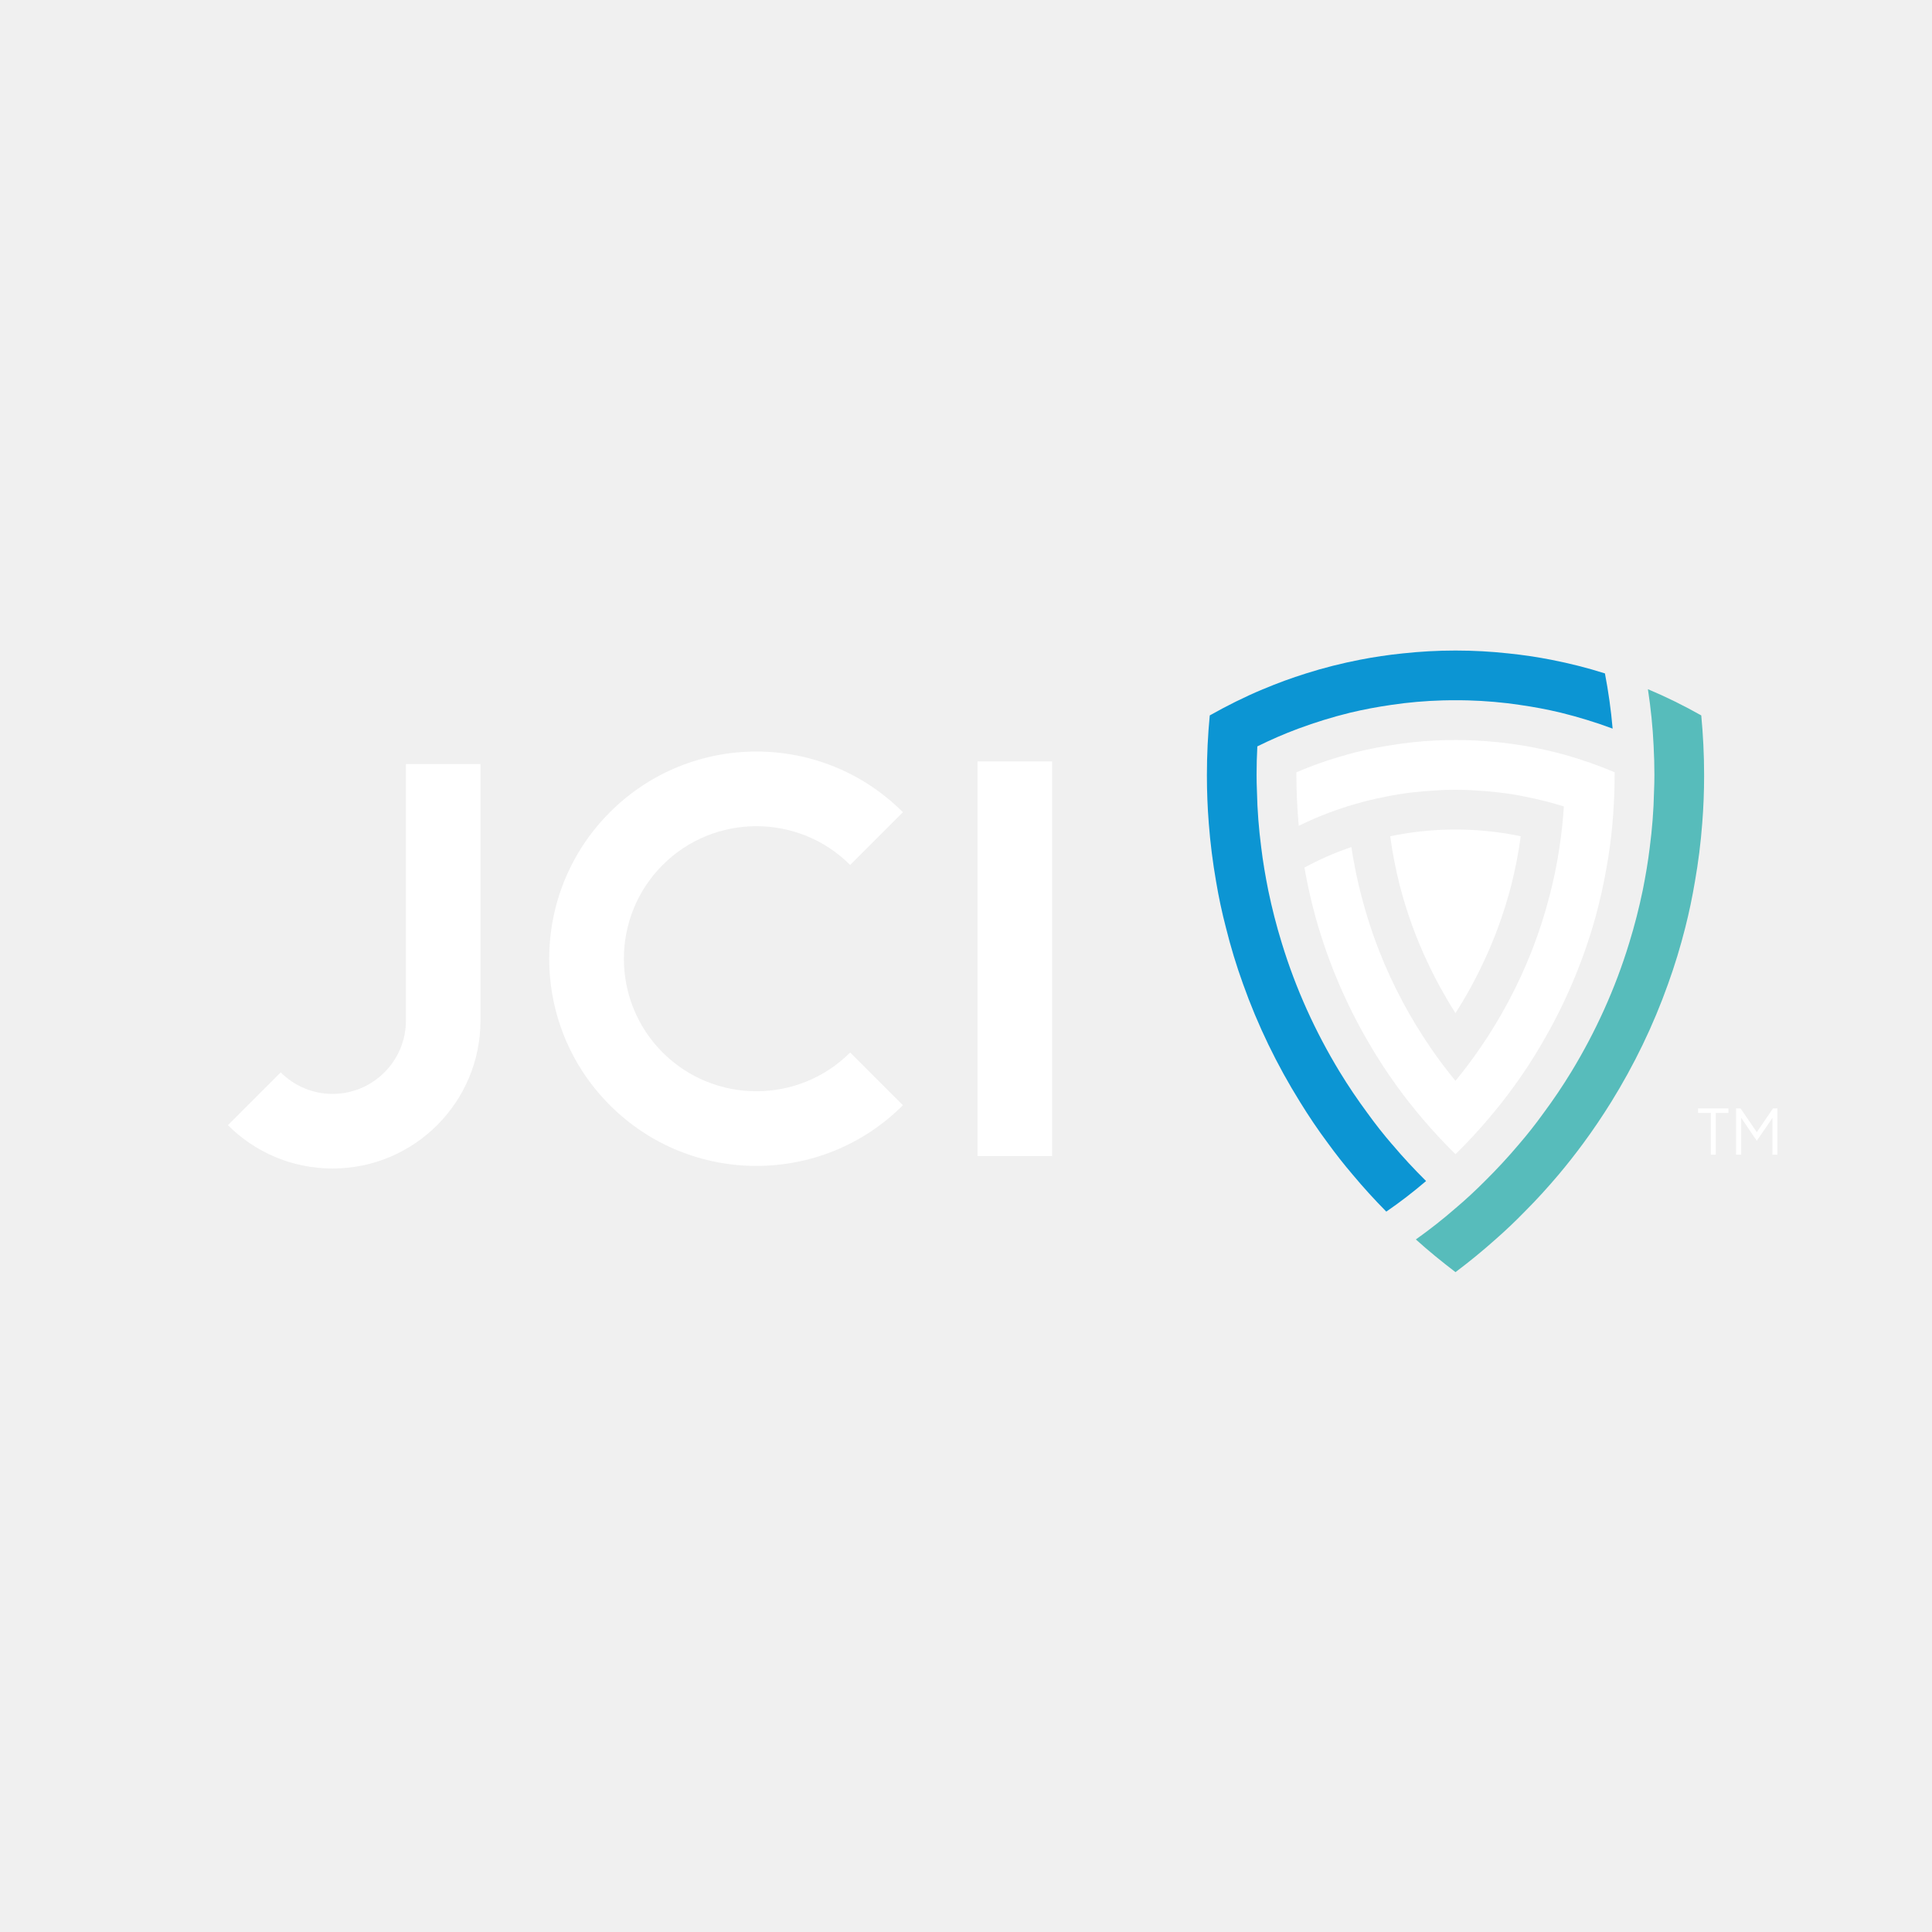
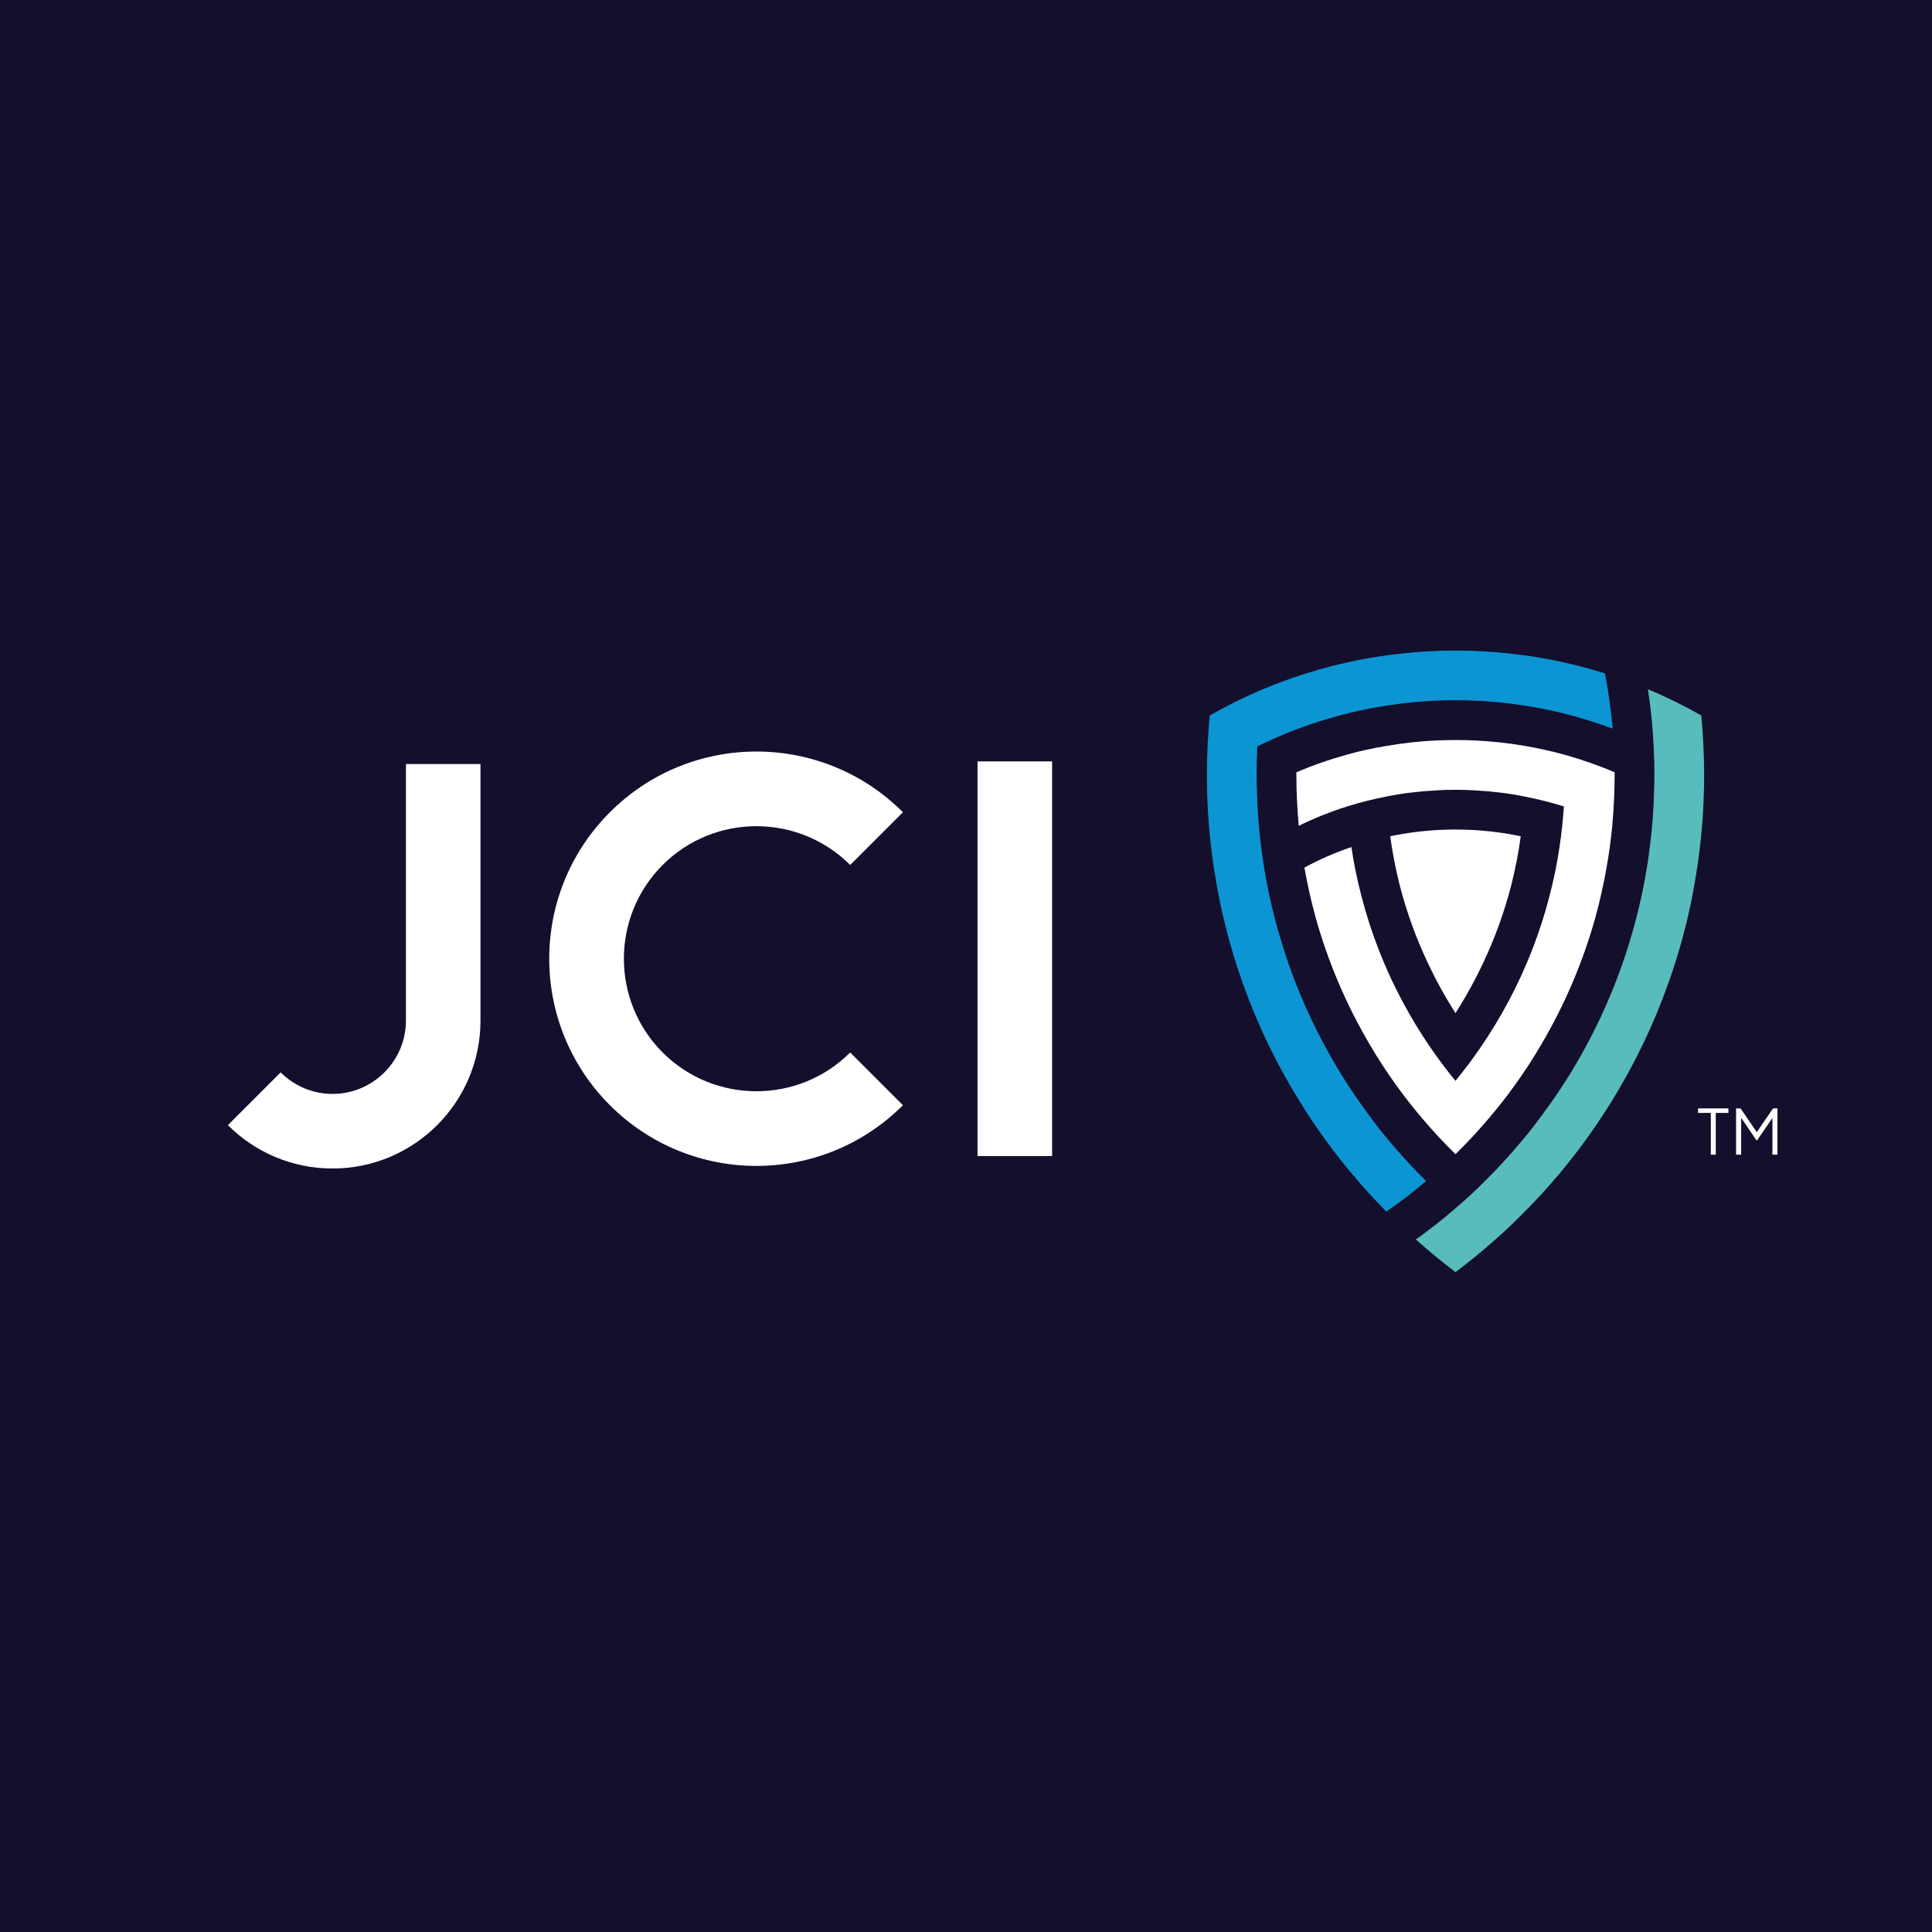
- <svg xmlns="http://www.w3.org/2000/svg" version="1.1" id="圖層_1" x="0px" y="0px" width="595.281px" height="595.28px" viewBox="0 123.305 595.281 595.28" enable-background="new 0 123.305 595.281 595.28" xml:space="preserve">
-   <g id="Logo_Centered">
+ <svg xmlns="http://www.w3.org/2000/svg" viewBox="0 0 867.4 867.4">
+   <defs>
+     <style>
+       .cls-1 {
+         fill: #fff;
+       }
+ 
+       .cls-2 {
+         fill: #0c95d3;
+       }
+ 
+       .cls-3 {
+         fill: #130f2d;
+       }
+ 
+       .cls-4 {
+         fill: #57bcbb;
+       }
+     </style>
+   </defs>
+   <g id="Backgrounds">
+     <rect id="Navy_Background" data-name="Navy Background" class="cls-3" x="0" y="0" width="867.4" height="867.4" />
+   </g>
+   <g id="Logo_Centered" data-name="Logo Centered">
    <g>
      <g>
-         <path fill="#57BCBB" d="M524.181,343.738c-5.283-2.985-10.76-5.702-16.43-8.077c0.879,5.785,1.496,11.64,1.764,17.617v0.041     c0.152,2.91,0.234,5.819,0.234,8.729c0,1.723-0.041,3.445-0.117,5.168c-0.117,5.785-0.576,11.488-1.305,17.115     c-0.535,4.481-1.303,8.922-2.182,13.328c-1.146,5.518-2.525,10.911-4.172,16.237c-4.289,14.055-10.344,27.342-17.811,39.633     c-2.682,4.406-5.551,8.654-8.619,12.792c-2.375,3.294-4.9,6.513-7.584,9.615c-3.293,3.904-6.779,7.658-10.416,11.262     c-2.91,2.91-5.938,5.744-9.08,8.387c-3.904,3.41-8.01,6.622-12.217,9.614c3.906,3.521,8.002,6.856,12.217,10.075     c4.213-3.178,8.311-6.514,12.256-10.034c3.145-2.759,6.17-5.627,9.08-8.619c3.637-3.638,7.082-7.433,10.418-11.372     c2.643-3.143,5.168-6.354,7.625-9.69c3.025-4.097,5.861-8.311,8.578-12.676c7.049-11.371,12.984-23.587,17.541-36.421     c2.031-5.627,3.795-11.413,5.285-17.308c1.188-4.674,2.182-9.423,2.984-14.206c1.037-5.896,1.799-11.907,2.258-18.001     c0.385-4.825,0.576-9.725,0.576-14.632v-0.268c0-6.163-0.309-12.291-0.877-18.304L524.181,343.738z" />
-         <path fill="#0C95D3" d="M428.96,475.937c-2.684-3.103-5.209-6.321-7.584-9.615c-3.061-4.138-5.936-8.386-8.619-12.792     c-7.467-12.291-13.52-25.578-17.809-39.633c-1.648-5.326-3.027-10.72-4.174-16.237c-0.879-4.406-1.646-8.847-2.182-13.328     c-0.729-5.627-1.188-11.337-1.305-17.115c-0.074-1.723-0.115-3.445-0.115-5.168c0-2.91,0.074-5.82,0.232-8.729v-0.041     c4.098-2.031,8.311-3.871,12.641-5.477c5.168-1.915,10.494-3.563,15.936-4.9c4.174-0.995,8.428-1.798,12.752-2.416     c5.174-0.769,10.418-1.229,15.783-1.379c1.305-0.041,2.643-0.041,3.947-0.041s2.643,0,3.945,0.041     c5.361,0.15,10.611,0.61,15.777,1.379c4.332,0.611,8.58,1.414,12.76,2.416c5.434,1.338,10.76,2.985,15.934,4.9     c-0.494-5.744-1.303-11.413-2.373-17.006c-5.402-1.723-10.92-3.103-16.588-4.214c-4.33-0.845-8.736-1.496-13.211-1.956     c-5.326-0.577-10.686-0.879-16.162-0.879h-0.15c-5.477,0-10.844,0.309-16.162,0.879c-4.482,0.46-8.887,1.111-13.211,1.956     c-5.668,1.111-11.188,2.491-16.588,4.214c-4.521,1.413-8.922,3.026-13.252,4.865h-0.041c-5.668,2.375-11.104,5.092-16.395,8.077     c-0.578,6.013-0.879,12.141-0.879,18.304v0.268c0,4.9,0.191,9.8,0.576,14.632c0.459,6.087,1.229,12.099,2.258,18.001     c0.803,4.79,1.799,9.498,3.027,14.172c1.453,5.895,3.219,11.68,5.25,17.308c4.557,12.827,10.492,25.043,17.582,36.421     c2.684,4.365,5.518,8.579,8.578,12.676c2.416,3.328,4.941,6.547,7.625,9.69c3.293,3.946,6.779,7.775,10.377,11.413     c4.254-2.91,8.352-6.088,12.256-9.423c-3.637-3.604-7.123-7.351-10.418-11.262H428.96z" />
-         <path fill="#FFFFFF" d="M448.457,435.46c3.178-4.976,6.055-10.184,8.58-15.585c3.602-7.584,6.471-15.586,8.619-23.855     c1.229-4.9,2.223-9.917,2.91-15.05c-4.941-1.036-10-1.688-15.168-1.956c-1.646-0.075-3.293-0.117-4.941-0.117     c-1.646,0-3.293,0.042-4.941,0.117c-5.166,0.268-10.225,0.92-15.166,1.956c0.686,5.133,1.688,10.149,2.91,15.05     c2.148,8.27,5.016,16.278,8.619,23.855C442.404,425.276,445.281,430.484,448.457,435.46z" />
-         <path fill="#FFFFFF" d="M416.402,384.298c-5.018,1.688-9.883,3.829-14.48,6.32c0.918,5.326,2.105,10.535,3.527,15.661     c3.828,13.63,9.381,26.58,16.395,38.528c2.643,4.557,5.518,8.963,8.578,13.177c2.416,3.369,4.982,6.588,7.625,9.725     c3.295,3.904,6.781,7.658,10.418,11.221c3.637-3.563,7.123-7.316,10.418-11.221c2.643-3.144,5.209-6.355,7.625-9.725     c3.066-4.214,5.936-8.62,8.578-13.177c7.006-11.948,12.564-24.892,16.395-38.528c1.414-5.133,2.602-10.342,3.521-15.661     c0.768-4.248,1.338-8.503,1.764-12.826v-0.041c0.459-5.168,0.727-10.418,0.727-15.702v-0.803     c-4.982-2.107-10.15-3.905-15.434-5.401c-4.063-1.112-8.236-2.031-12.449-2.759c-5.059-0.845-10.227-1.414-15.477-1.647     c-1.873-0.075-3.754-0.116-5.668-0.116s-3.795,0.041-5.668,0.116c-5.25,0.227-10.418,0.804-15.477,1.682     c-4.256,0.687-8.387,1.605-12.449,2.718v0.041c-5.326,1.455-10.459,3.253-15.434,5.401v0.769c0,5.284,0.268,10.534,0.727,15.702     c4.75-2.334,9.732-4.331,14.898-5.971c3.947-1.229,8.002-2.258,12.141-3.061c4.941-0.995,10.033-1.606,15.242-1.874     c1.99-0.151,3.98-0.192,6.012-0.192s4.021,0.041,6.012,0.192c5.209,0.268,10.303,0.879,15.244,1.874     c4.137,0.803,8.193,1.839,12.139,3.061c-0.268,4.214-0.727,8.386-1.338,12.483v0.041c-0.768,5.168-1.797,10.185-3.102,15.126     c-2.951,11.488-7.281,22.441-12.758,32.667c-2.602,4.865-5.477,9.573-8.578,14.089c-2.375,3.486-4.941,6.856-7.625,10.15     c-2.684-3.294-5.25-6.664-7.625-10.15c-3.102-4.516-5.977-9.23-8.578-14.089c-5.477-10.226-9.807-21.179-12.758-32.667     c-1.305-4.941-2.334-9.958-3.102-15.126L416.402,384.298z" />
+         <path class="cls-4" d="M763.8,321.2c-7.7-4.35-15.68-8.31-23.94-11.77,1.28,8.43,2.18,16.96,2.57,25.67v.06c.22,4.24.34,8.48.34,12.72,0,2.51-.06,5.02-.17,7.53-.17,8.43-.84,16.74-1.9,24.94-.78,6.53-1.9,13-3.18,19.42-1.67,8.04-3.68,15.9-6.08,23.66-6.25,20.48-15.07,39.84-25.95,57.75-3.91,6.42-8.09,12.61-12.56,18.64-3.46,4.8-7.14,9.49-11.05,14.01-4.8,5.69-9.88,11.16-15.18,16.41-4.24,4.24-8.65,8.37-13.23,12.22-5.69,4.97-11.67,9.65-17.8,14.01,5.69,5.13,11.66,9.99,17.8,14.68,6.14-4.63,12.11-9.49,17.86-14.62,4.58-4.02,8.99-8.2,13.23-12.56,5.3-5.3,10.32-10.83,15.18-16.57,3.85-4.58,7.53-9.26,11.11-14.12,4.41-5.97,8.54-12.11,12.5-18.47,10.27-16.57,18.92-34.37,25.56-53.07,2.96-8.2,5.53-16.63,7.7-25.22,1.73-6.81,3.18-13.73,4.35-20.7,1.51-8.59,2.62-17.35,3.29-26.23.56-7.03.84-14.17.84-21.32v-.39c0-8.98-.45-17.91-1.28-26.67Z" />
+         <path class="cls-2" d="M625.05,513.83c-3.91-4.52-7.59-9.21-11.05-14.01-4.46-6.03-8.65-12.22-12.56-18.64-10.88-17.91-19.7-37.27-25.95-57.75-2.4-7.76-4.41-15.62-6.08-23.66-1.28-6.42-2.4-12.89-3.18-19.42-1.06-8.2-1.73-16.52-1.9-24.94-.11-2.51-.17-5.02-.17-7.53,0-4.24.11-8.48.34-12.72v-.06c5.97-2.96,12.11-5.64,18.42-7.98,7.53-2.79,15.29-5.19,23.22-7.14,6.08-1.45,12.28-2.62,18.58-3.52,7.54-1.12,15.18-1.79,23-2.01,1.9-.06,3.85-.06,5.75-.06s3.85,0,5.75.06c7.81.22,15.46.89,22.99,2.01,6.31.89,12.5,2.06,18.59,3.52,7.92,1.95,15.68,4.35,23.22,7.14-.72-8.37-1.9-16.63-3.46-24.78-7.87-2.51-15.91-4.52-24.17-6.14-6.31-1.23-12.73-2.18-19.25-2.85-7.76-.84-15.57-1.28-23.55-1.28h-.22c-7.98,0-15.8.45-23.55,1.28-6.53.67-12.95,1.62-19.25,2.85-8.26,1.62-16.3,3.63-24.17,6.14-6.59,2.06-13,4.41-19.31,7.09h-.06c-8.26,3.46-16.18,7.42-23.89,11.77-.84,8.76-1.28,17.69-1.28,26.67v.39c0,7.14.28,14.28.84,21.32.67,8.87,1.79,17.63,3.29,26.23,1.17,6.98,2.62,13.84,4.41,20.65,2.12,8.59,4.69,17.02,7.65,25.22,6.64,18.69,15.29,36.49,25.62,53.07,3.91,6.36,8.04,12.5,12.5,18.47,3.52,4.85,7.2,9.54,11.11,14.12,4.8,5.75,9.88,11.33,15.12,16.63,6.2-4.24,12.17-8.87,17.86-13.73-5.3-5.25-10.38-10.71-15.18-16.41Z" />
+         <path class="cls-1" d="M653.46,454.85c4.63-7.25,8.82-14.84,12.5-22.71,5.25-11.05,9.43-22.71,12.56-34.76,1.79-7.14,3.24-14.45,4.24-21.93-7.2-1.51-14.57-2.46-22.1-2.85-2.4-.11-4.8-.17-7.2-.17s-4.8.06-7.2.17c-7.53.39-14.9,1.34-22.1,2.85,1,7.48,2.46,14.79,4.24,21.93,3.13,12.05,7.31,23.72,12.56,34.76,3.68,7.87,7.87,15.46,12.5,22.71Z" />
+         <path class="cls-1" d="M606.75,380.3c-7.31,2.46-14.4,5.58-21.1,9.21,1.34,7.76,3.07,15.35,5.14,22.82,5.58,19.86,13.67,38.73,23.89,56.14,3.85,6.64,8.04,13.06,12.5,19.2,3.52,4.91,7.26,9.6,11.11,14.17,4.8,5.69,9.88,11.16,15.18,16.35,5.3-5.19,10.38-10.66,15.18-16.35,3.85-4.58,7.59-9.26,11.11-14.17,4.47-6.14,8.65-12.56,12.5-19.2,10.21-17.41,18.31-36.27,23.89-56.14,2.06-7.48,3.79-15.07,5.13-22.82,1.12-6.19,1.95-12.39,2.57-18.69v-.06c.67-7.53,1.06-15.18,1.06-22.88v-1.17c-7.26-3.07-14.79-5.69-22.49-7.87-5.92-1.62-12-2.96-18.14-4.02-7.37-1.23-14.9-2.06-22.55-2.4-2.73-.11-5.47-.17-8.26-.17s-5.53.06-8.26.17c-7.65.33-15.18,1.17-22.55,2.45-6.2,1-12.22,2.34-18.14,3.96v.06c-7.76,2.12-15.24,4.74-22.49,7.87v1.12c0,7.7.39,15.35,1.06,22.88,6.92-3.4,14.18-6.31,21.71-8.7,5.75-1.79,11.66-3.29,17.69-4.46,7.2-1.45,14.62-2.34,22.21-2.73,2.9-.22,5.8-.28,8.76-.28s5.86.06,8.76.28c7.59.39,15.01,1.28,22.21,2.73,6.03,1.17,11.94,2.68,17.69,4.46-.39,6.14-1.06,12.22-1.95,18.19v.06c-1.12,7.53-2.62,14.84-4.52,22.04-4.3,16.74-10.61,32.7-18.59,47.6-3.79,7.09-7.98,13.95-12.5,20.53-3.46,5.08-7.2,9.99-11.11,14.79-3.91-4.8-7.65-9.71-11.11-14.79-4.52-6.58-8.71-13.45-12.5-20.53-7.98-14.9-14.29-30.86-18.59-47.6-1.9-7.2-3.4-14.51-4.52-22.04Z" />
      </g>
      <g>
-         <rect x="301.189" y="357.903" fill="#FFFFFF" width="22.982" height="121.596" />
-         <path fill="#FFFFFF" d="M125.075,358.706v79.04c0,12.463-10.15,22.612-22.613,22.612c-6.238,0-11.873-2.539-15.977-6.636     L70.22,469.987c8.249,8.249,19.648,13.354,32.235,13.354s23.985-5.105,32.234-13.354s13.355-19.648,13.355-32.234v-79.04h-22.983     L125.075,358.706z" />
-         <path fill="#FFFFFF" d="M204.175,447.594c-15.928-15.929-15.928-41.85,0-57.778c15.929-15.929,41.85-15.929,57.778,0l0,0     l16.251-16.251l0,0c-24.933-24.933-65.348-24.933-90.28,0s-24.933,65.348,0,90.28s65.348,24.933,90.28,0l-16.251-16.251     C246.025,463.522,220.104,463.522,204.175,447.594L204.175,447.594z" />
+         <rect class="cls-1" x="438.87" y="341.84" width="33.49" height="177.18" />
+         <path class="cls-1" d="M182.25,343.01v115.17c0,18.16-14.79,32.95-32.95,32.95-9.09,0-17.3-3.7-23.28-9.67l-23.7,23.7c12.02,12.02,28.63,19.46,46.97,19.46s34.95-7.44,46.97-19.46c12.02-12.02,19.46-28.63,19.46-46.97v-115.17h-33.49Z" />
+         <path class="cls-1" d="M297.51,472.53c-23.21-23.21-23.21-60.98,0-84.19,23.21-23.21,60.98-23.21,84.19,0h0l23.68-23.68h0c-36.33-36.33-95.22-36.33-131.55,0-36.33,36.33-36.33,95.22,0,131.55,36.33,36.33,95.22,36.33,131.55,0l-23.68-23.68c-23.21,23.21-60.98,23.21-84.19,0Z" />
      </g>
    </g>
    <g>
-       <path fill="#FFFFFF" d="M523.201,464.819v1.394h3.932v12.867h1.523v-12.867h3.898v-1.394h-9.348H523.201z" />
-       <polygon fill="#FFFFFF" points="547.666,464.819 547.666,479.08 546.115,479.08 546.115,467.77 541.359,474.709 541.228,474.709     536.48,467.722 536.48,479.08 534.908,479.08 534.908,464.819 536.287,464.819 541.298,472.142 546.3,464.819   " />
+       <path class="cls-1" d="M762.37,497.63v2.03h5.73v18.75h2.22v-18.75h5.68v-2.03h-13.62Z" />
+       <polygon class="cls-1" points="798.02 497.63 798.02 518.41 795.76 518.41 795.76 501.93 788.83 512.04 788.64 512.04 781.72 501.86 781.72 518.41 779.43 518.41 779.43 497.63 781.44 497.63 788.74 508.3 796.03 497.63 798.02 497.63" />
    </g>
  </g>
</svg>
